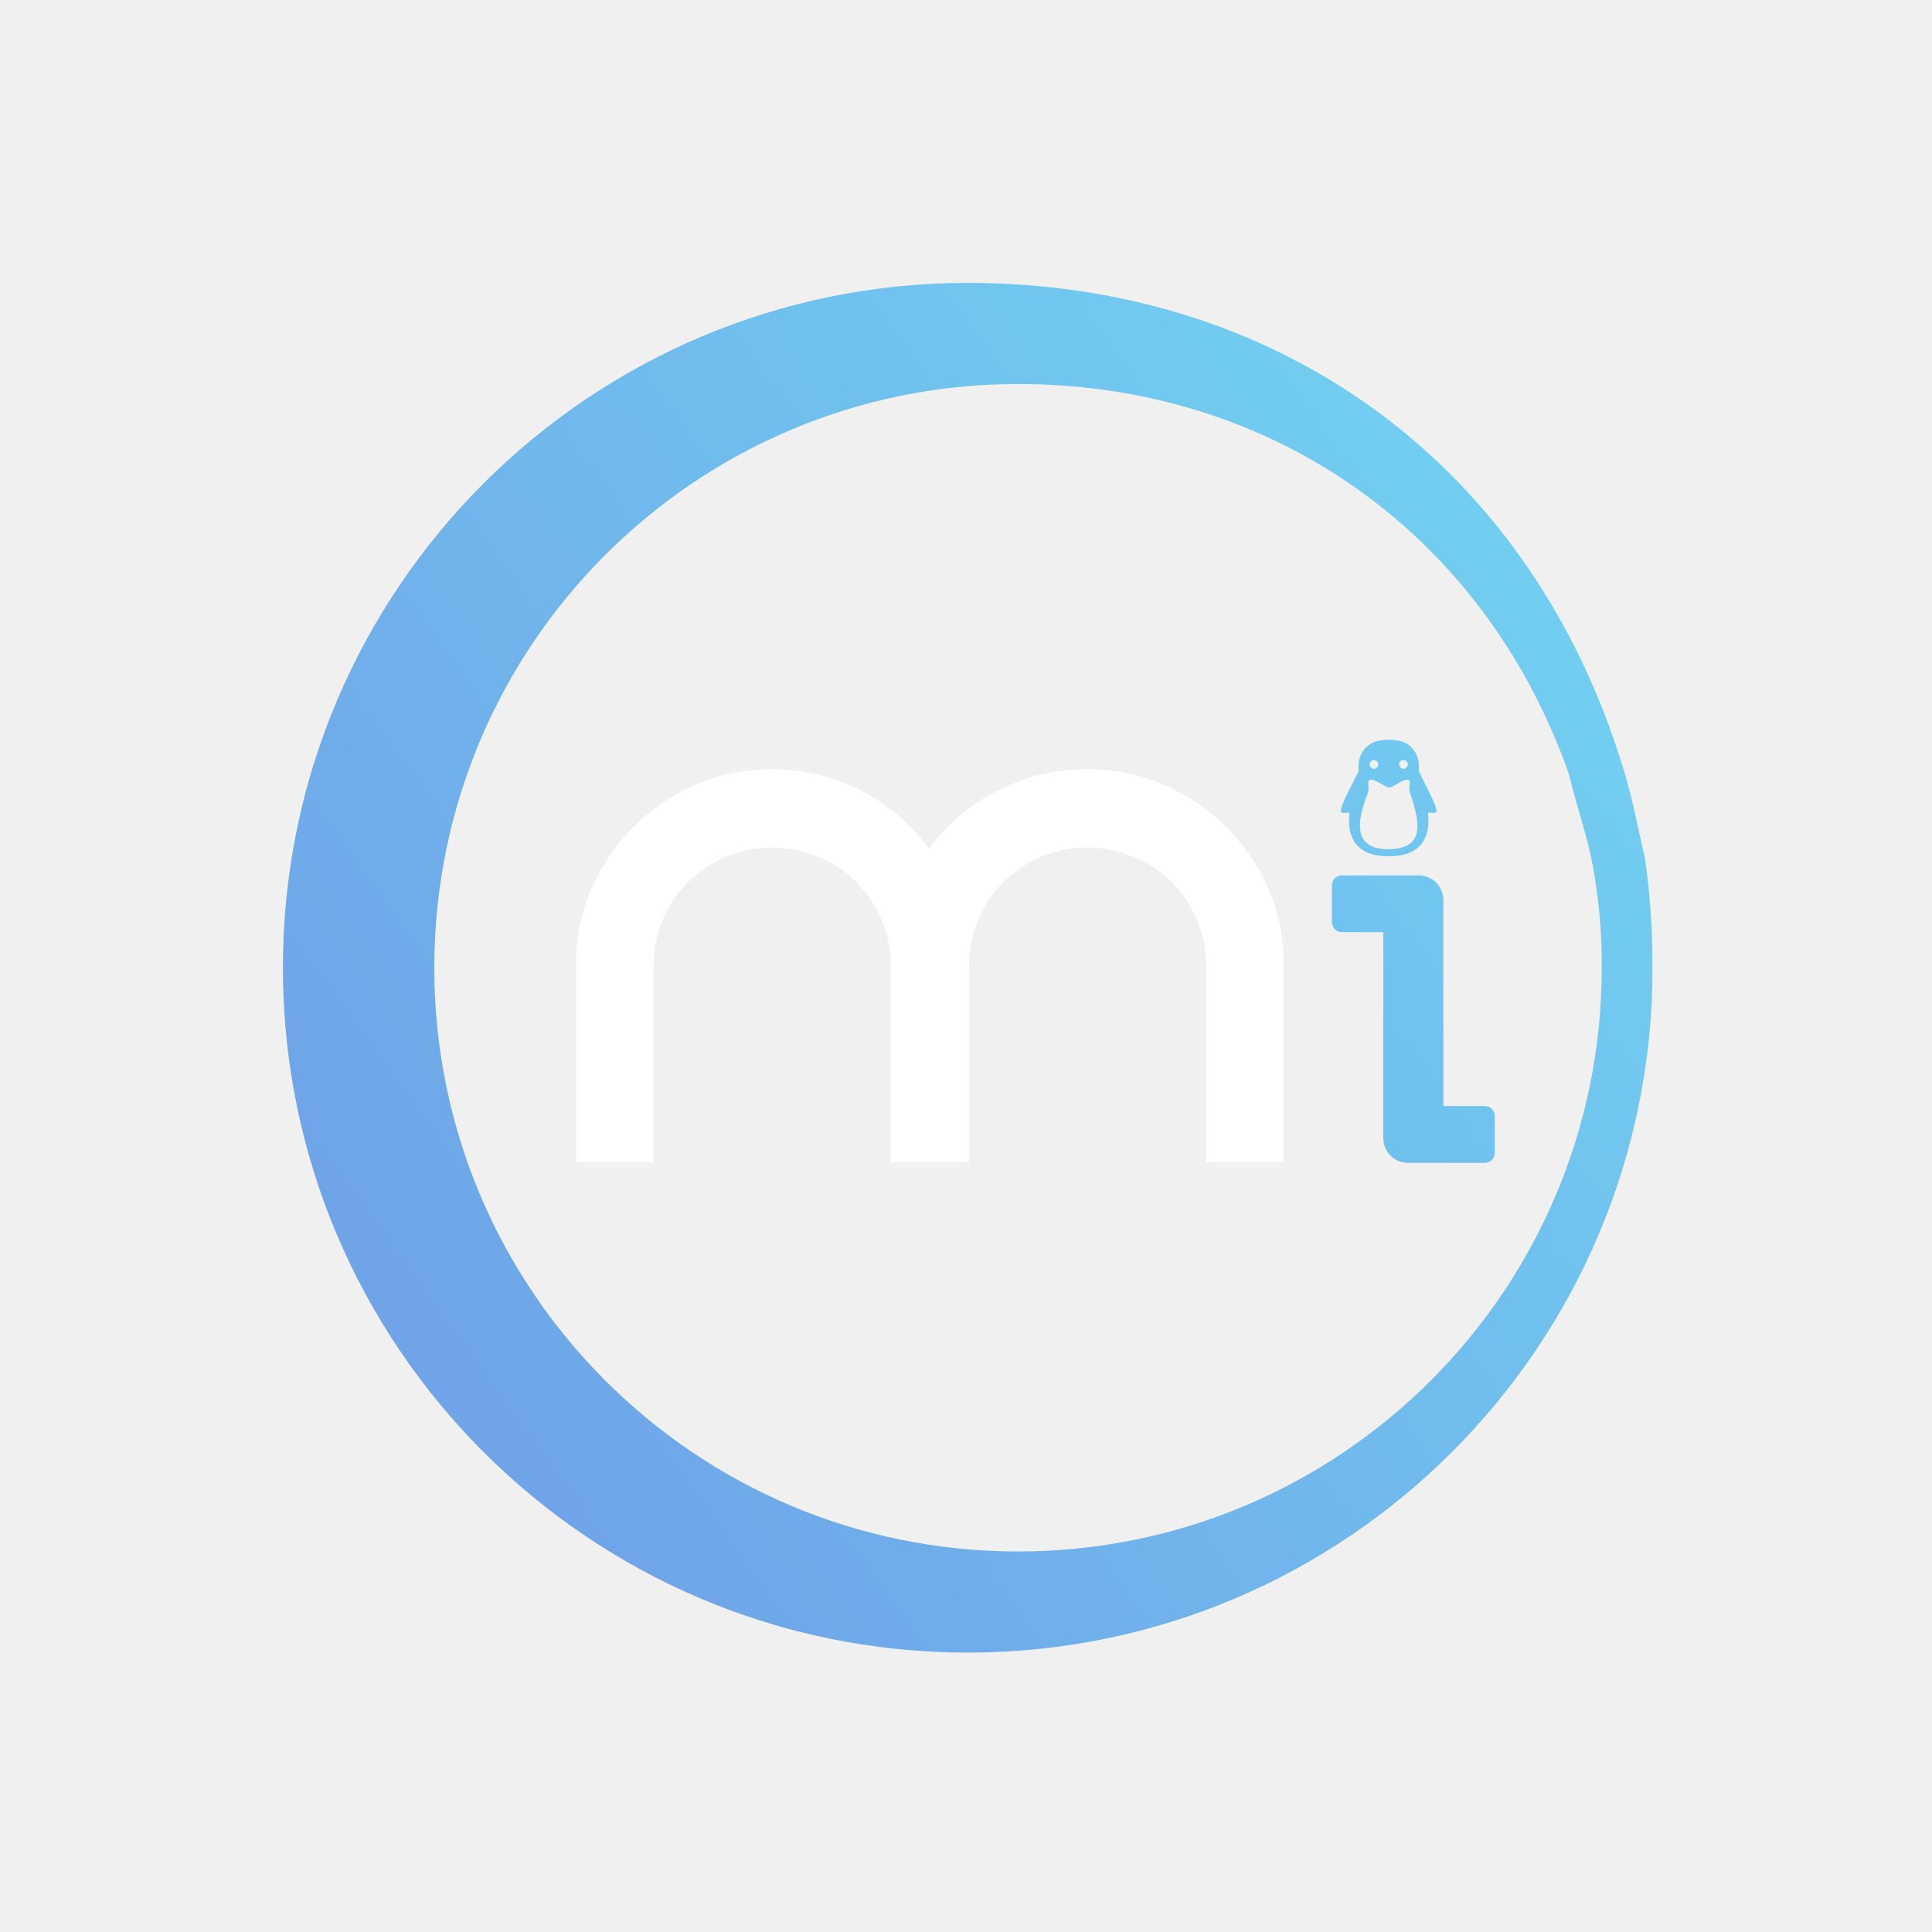
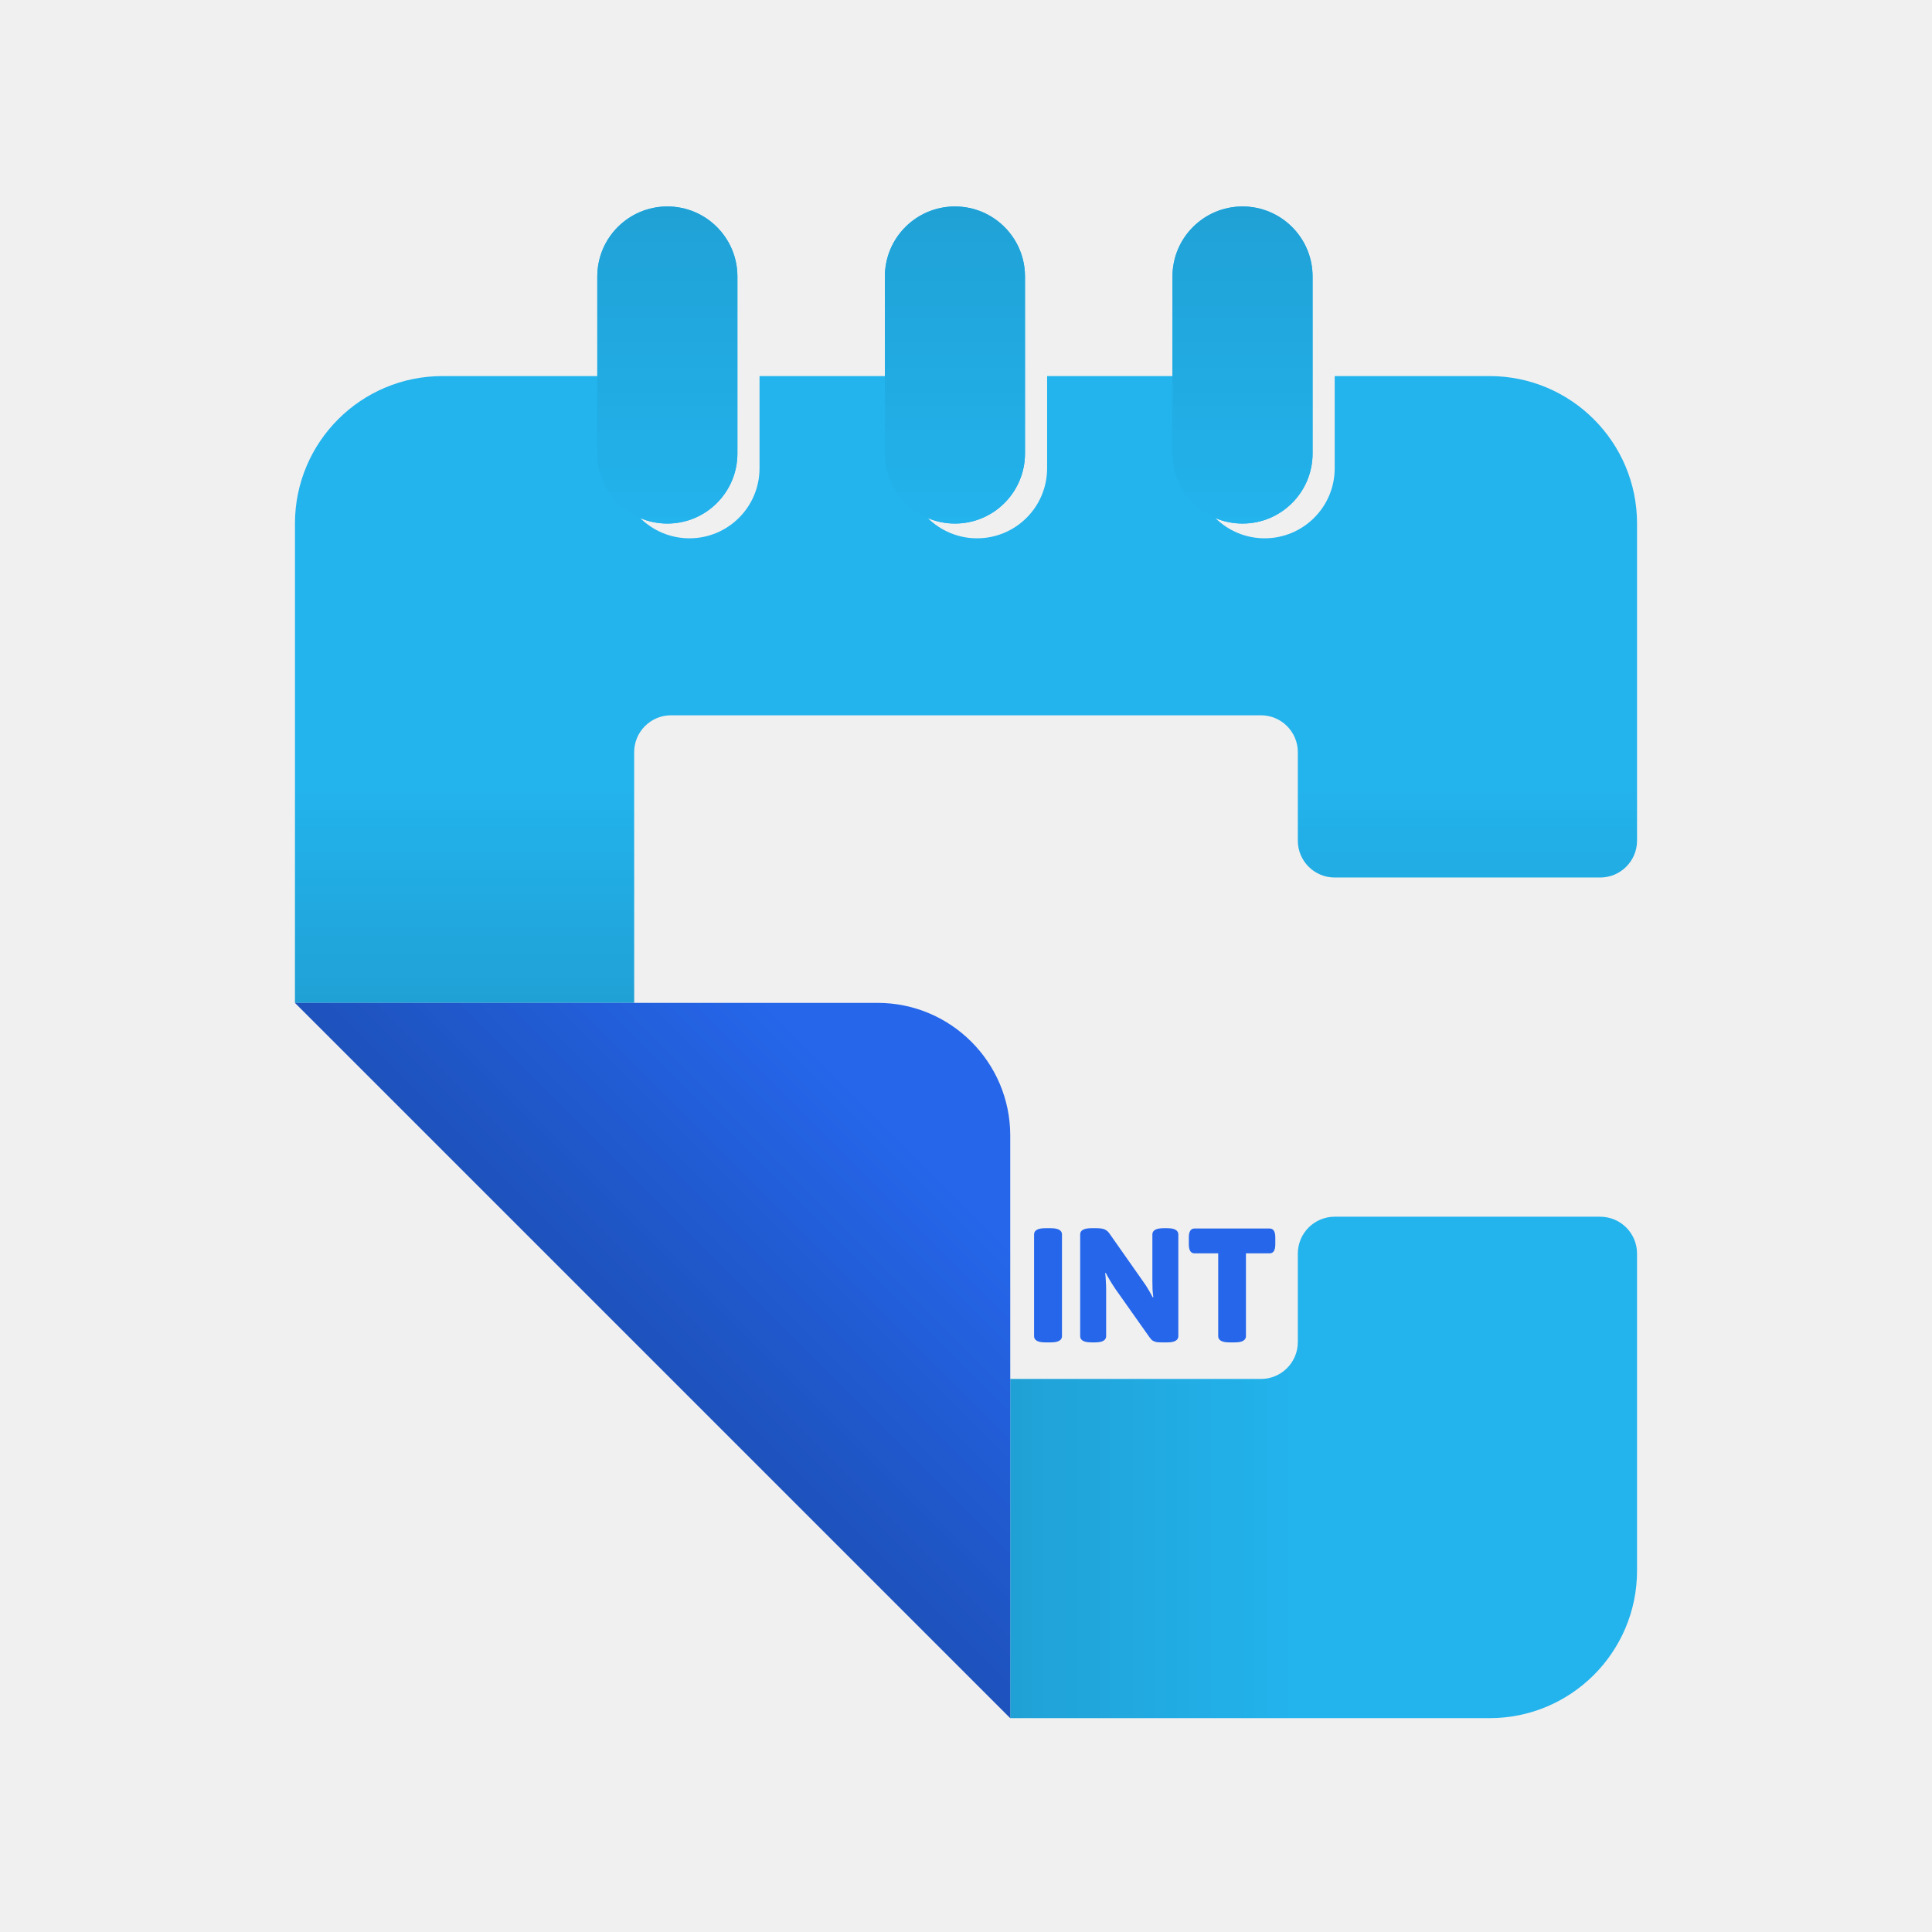
- <svg xmlns="http://www.w3.org/2000/svg" width="280" height="280" viewBox="0 0 280 280" fill="none">
-   <path d="M157.54 111.499C161.501 111.499 165.224 112.211 168.63 113.716C172.036 115.221 175.046 117.202 177.66 119.816C180.274 122.43 182.333 125.361 183.838 128.846C185.343 132.252 186.056 135.975 186.056 139.936V168.452H174.808V139.936C174.808 137.559 174.333 135.341 173.462 133.282C172.59 131.222 171.323 129.4 169.818 127.816C168.234 126.232 166.412 125.044 164.273 124.172C162.134 123.301 159.916 122.826 157.54 122.826C155.164 122.826 152.946 123.301 150.886 124.172C148.827 125.044 147.005 126.311 145.421 127.816C143.836 129.4 142.648 131.222 141.777 133.282C140.906 135.341 140.43 137.559 140.43 139.936V168.452H129.103V139.936C129.103 137.559 128.628 135.341 127.756 133.282C126.885 131.222 125.618 129.4 124.113 127.816C122.528 126.232 120.707 125.044 118.568 124.172C116.429 123.301 114.211 122.826 111.835 122.826C109.459 122.826 107.241 123.301 105.181 124.172C103.122 125.044 101.3 126.311 99.716 127.816C98.131 129.4 96.943 131.222 96.072 133.282C95.2 135.341 94.725 137.559 94.725 139.936V168.452H83.477V139.936C83.477 135.975 84.19 132.252 85.695 128.846C87.2 125.44 89.18 122.43 91.794 119.816C94.408 117.202 97.418 115.221 100.824 113.716C104.31 112.211 107.954 111.499 111.835 111.499C116.588 111.499 120.865 112.528 124.826 114.588C128.786 116.647 132.034 119.499 134.648 122.984C137.262 119.42 140.589 116.647 144.549 114.588C148.589 112.528 152.867 111.499 157.54 111.499Z" fill="white" />
-   <mask id="mask0_208_30" style="mask-type:alpha" maskUnits="userSpaceOnUse" x="41" y="41" width="199" height="199">
-     <path d="M200.473 164.887V135.104H194.532C193.661 135.104 193.027 134.47 193.027 133.599V128.371C193.027 127.499 193.661 126.866 194.532 126.866H205.542C207.602 126.866 209.186 128.45 209.186 130.509V160.293H215.127C215.998 160.293 216.632 160.927 216.632 161.798V167.026C216.632 167.897 215.998 168.531 215.127 168.531H204.117C202.057 168.531 200.473 166.947 200.473 164.887Z" fill="url(#paint0_linear_208_30)" />
-     <path d="M231.267 128.054C231.95 132.781 232.138 136.133 232.138 140.252C232.138 186.987 194.275 224.851 147.54 224.851C100.805 224.851 62.942 186.987 62.942 140.252C62.942 93.517 100.805 55.654 147.54 55.654C184.373 55.654 214.98 77.264 227.306 111.974C228.853 118.253 230.342 121.653 231.267 128.054ZM234.752 109.756C220.812 66.298 184.453 41 140.252 41C85.438 41 41 85.438 41 140.252C41 195.067 85.438 239.505 140.252 239.505C195.067 239.505 239.505 195.067 239.505 140.252C239.505 135.183 239.147 129.374 238.396 124.361C236.973 118.267 236.664 115.715 234.752 109.756Z" fill="url(#paint1_linear_208_30)" />
-     <path d="M205.622 111.657C205.622 111.261 205.859 110.073 204.909 108.726C204.038 107.538 202.77 107.221 201.424 107.221C201.344 107.221 201.344 107.221 201.265 107.221C201.186 107.221 201.107 107.221 201.107 107.221C199.839 107.221 198.493 107.538 197.621 108.726C196.671 110.073 196.909 111.261 196.909 111.657C196.909 112.053 193.978 116.964 194.374 117.677C194.611 118.073 195.562 117.439 195.562 117.994C195.562 118.548 194.611 124.093 201.186 124.093C201.186 124.093 201.186 124.093 201.265 124.093C201.265 124.093 201.265 124.093 201.344 124.093C207.919 124.093 206.968 118.548 206.968 117.994C206.968 117.439 207.919 118.073 208.157 117.677C208.473 116.964 205.622 112.053 205.622 111.657ZM203.404 110.152C203.721 110.152 204.038 110.469 204.038 110.786C204.038 111.103 203.721 111.419 203.404 111.419C203.087 111.419 202.77 111.103 202.77 110.786C202.77 110.469 203.008 110.152 203.404 110.152ZM199.126 110.152C199.443 110.152 199.76 110.469 199.76 110.786C199.76 111.103 199.443 111.419 199.126 111.419C198.81 111.419 198.493 111.103 198.493 110.786C198.493 110.469 198.73 110.152 199.126 110.152ZM204.988 121.558C204.671 122.113 203.879 122.984 201.424 123.064C201.344 123.064 201.344 123.064 201.265 123.064C201.186 123.064 201.186 123.064 201.107 123.064C198.651 123.064 197.938 122.113 197.542 121.558C196.512 119.816 197.463 116.885 198.255 114.905C198.572 114.113 197.938 113.083 198.651 113.004H198.73C199.364 113.004 200.631 113.954 201.186 114.113C201.265 114.113 201.265 114.113 201.344 114.113C201.424 114.113 201.424 114.113 201.503 114.113C202.057 113.954 203.404 112.924 203.958 113.004C204.671 113.083 204.038 114.113 204.354 114.905C204.988 116.885 206.018 119.816 204.988 121.558Z" fill="#71CFF1" />
-   </mask>
-   <g mask="url(#mask0_208_30)">
-     <path d="M40.683 35.218H239.505V239.584H40.683V35.218Z" fill="url(#paint2_linear_208_30)" />
-   </g>
+ <svg xmlns="http://www.w3.org/2000/svg" width="262" height="262" viewBox="0 0 262 262" fill="none">
+   <path fill-rule="evenodd" clip-rule="evenodd" d="M40 136V71C40 59.954 48.954 51 60 51H81V37.5C81 32.253 85.253 28 90.5 28C95.747 28 100 32.253 100 37.5V61.5C100 66.747 95.747 71 90.5 71C89.2 71 87.961 70.738 86.833 70.266C88.548 71.956 90.902 73 93.5 73C98.747 73 103 68.747 103 63.5V51H120V37.5C120 32.253 124.253 28 129.5 28C134.747 28 139 32.253 139 37.5V61.5C139 66.747 134.747 71 129.5 71C128.2 71 126.961 70.738 125.833 70.266C127.548 71.956 129.902 73 132.5 73C137.747 73 142 68.747 142 63.5V51H159V37.5C159 32.253 163.253 28 168.5 28C173.747 28 178 32.253 178 37.5V61.5C178 66.747 173.747 71 168.5 71C167.2 71 165.961 70.738 164.833 70.266C166.548 71.956 168.902 73 171.5 73C176.747 73 181 68.747 181 63.5V51H202C213.046 51 222 59.954 222 71V114C222 116.761 219.761 119 217 119H181C178.239 119 176 116.761 176 114V102C176 99.239 173.761 97 171 97H91C88.239 97 86 99.239 86 102V136H40Z" fill="#23B3ED" />
+   <path fill-rule="evenodd" clip-rule="evenodd" d="M40 136V71C40 59.954 48.954 51 60 51H81V37.5C81 32.253 85.253 28 90.5 28C95.747 28 100 32.253 100 37.5V61.5C100 66.747 95.747 71 90.5 71C89.2 71 87.961 70.738 86.833 70.266C88.548 71.956 90.902 73 93.5 73C98.747 73 103 68.747 103 63.5V51H120V37.5C120 32.253 124.253 28 129.5 28C134.747 28 139 32.253 139 37.5V61.5C139 66.747 134.747 71 129.5 71C128.2 71 126.961 70.738 125.833 70.266C127.548 71.956 129.902 73 132.5 73C137.747 73 142 68.747 142 63.5V51H159V37.5C159 32.253 163.253 28 168.5 28C173.747 28 178 32.253 178 37.5V61.5C178 66.747 173.747 71 168.5 71C167.2 71 165.961 70.738 164.833 70.266C166.548 71.956 168.902 73 171.5 73C176.747 73 181 68.747 181 63.5V51H202C213.046 51 222 59.954 222 71V114C222 116.761 219.761 119 217 119H181C178.239 119 176 116.761 176 114V102C176 99.239 173.761 97 171 97H91C88.239 97 86 99.239 86 102V136H40Z" fill="url(#paint0_linear_10_161)" fill-opacity="0.1" />
+   <path d="M202 233H137V187H171C173.761 187 176 184.761 176 182V170C176 167.239 178.239 165 181 165H217C219.761 165 222 167.239 222 170V213C222 224.046 213.046 233 202 233Z" fill="#23B3ED" />
+   <path d="M202 233H137V187H171C173.761 187 176 184.761 176 182V170C176 167.239 178.239 165 181 165H217C219.761 165 222 167.239 222 170V213C222 224.046 213.046 233 202 233Z" fill="url(#paint1_linear_10_161)" fill-opacity="0.1" />
+   <path d="M40 136H119C128.941 136 137 144.059 137 154V233L40 136Z" fill="#2566EB" />
+   <path d="M40 136H119C128.941 136 137 144.059 137 154V233L40 136Z" fill="url(#paint2_linear_10_161)" fill-opacity="0.2" />
+   <path d="M141.794 182.044C141.251 182.044 140.855 181.971 140.606 181.824C140.357 181.677 140.232 181.472 140.232 181.208V167.392C140.232 167.128 140.357 166.923 140.606 166.776C140.855 166.629 141.251 166.556 141.794 166.556H142.454C142.997 166.556 143.393 166.629 143.642 166.776C143.891 166.923 144.016 167.128 144.016 167.392V181.208C144.016 181.472 143.891 181.677 143.642 181.824C143.393 181.971 142.997 182.044 142.454 182.044H141.794ZM148.046 182.044C147.504 182.044 147.108 181.971 146.858 181.824C146.609 181.677 146.484 181.472 146.484 181.208V167.392C146.484 167.113 146.609 166.908 146.858 166.776C147.108 166.629 147.504 166.556 148.046 166.556H148.662C149 166.556 149.271 166.578 149.476 166.622C149.696 166.666 149.887 166.747 150.048 166.864C150.21 166.967 150.371 167.143 150.532 167.392L155.042 173.816C155.292 174.153 155.534 174.527 155.768 174.938C156.003 175.334 156.186 175.664 156.318 175.928L156.406 175.906C156.362 175.627 156.326 175.283 156.296 174.872C156.282 174.461 156.274 174.058 156.274 173.662V167.392C156.274 167.128 156.399 166.923 156.648 166.776C156.898 166.629 157.294 166.556 157.836 166.556H158.232C158.79 166.556 159.186 166.629 159.42 166.776C159.67 166.923 159.794 167.128 159.794 167.392V181.208C159.794 181.472 159.67 181.677 159.42 181.824C159.186 181.971 158.79 182.044 158.232 182.044H157.616C157.308 182.044 157.044 182.029 156.824 182C156.619 181.956 156.436 181.883 156.274 181.78C156.128 181.663 155.981 181.494 155.834 181.274L151.236 174.762C150.987 174.395 150.745 174.014 150.51 173.618C150.276 173.222 150.092 172.892 149.96 172.628L149.872 172.65C149.916 172.929 149.946 173.273 149.96 173.684C149.99 174.095 150.004 174.505 150.004 174.916V181.208C150.004 181.472 149.88 181.677 149.63 181.824C149.396 181.971 149 182.044 148.442 182.044H148.046ZM166.763 182.044C166.22 182.044 165.824 181.971 165.575 181.824C165.326 181.677 165.201 181.472 165.201 181.208V169.966H161.989C161.476 169.966 161.219 169.555 161.219 168.734V167.81C161.219 167.003 161.476 166.6 161.989 166.6H172.175C172.688 166.6 172.945 167.003 172.945 167.81V168.734C172.945 169.555 172.688 169.966 172.175 169.966H168.963V181.208C168.963 181.472 168.838 181.677 168.589 181.824C168.354 181.971 167.958 182.044 167.401 182.044H166.763Z" fill="#2566EB" />
+   <rect x="81" y="28" width="19" height="43" rx="9.5" fill="#23B3ED" />
+   <rect x="81" y="28" width="19" height="43" rx="9.5" fill="url(#paint3_linear_10_161)" fill-opacity="0.1" />
+   <rect x="120" y="28" width="19" height="43" rx="9.5" fill="#23B3ED" />
+   <rect x="120" y="28" width="19" height="43" rx="9.5" fill="url(#paint4_linear_10_161)" fill-opacity="0.1" />
+   <rect x="159" y="28" width="19" height="43" rx="9.5" fill="#23B3ED" />
+   <rect x="159" y="28" width="19" height="43" rx="9.5" fill="url(#paint5_linear_10_161)" fill-opacity="0.1" />
  <defs>
-     <linearGradient id="paint0_linear_208_30" x1="205.012" y1="168.331" x2="204.629" y2="126.913" gradientUnits="userSpaceOnUse">
-       <stop stop-color="#6FA3E8" />
-       <stop offset="1" stop-color="#71CFF1" />
+     <linearGradient id="paint0_linear_10_161" x1="69" y1="107" x2="69" y2="136" gradientUnits="userSpaceOnUse">
+       <stop stop-opacity="0" />
+       <stop offset="1" />
    </linearGradient>
-     <linearGradient id="paint1_linear_208_30" x1="40.915" y1="140.225" x2="239.473" y2="140.225" gradientUnits="userSpaceOnUse">
-       <stop stop-color="#6FA3E8" />
-       <stop offset="1" stop-color="#71CFF1" />
+     <linearGradient id="paint1_linear_10_161" x1="175.5" y1="199" x2="137" y2="199" gradientUnits="userSpaceOnUse">
+       <stop stop-opacity="0" />
+       <stop offset="1" />
    </linearGradient>
-     <linearGradient id="paint2_linear_208_30" x1="59.298" y1="203.939" x2="226.831" y2="82.745" gradientUnits="userSpaceOnUse">
-       <stop stop-color="#6FA3E8" />
-       <stop offset="1" stop-color="#71CFF1" />
+     <linearGradient id="paint2_linear_10_161" x1="121.5" y1="152.5" x2="89" y2="185" gradientUnits="userSpaceOnUse">
+       <stop stop-opacity="0" />
+       <stop offset="1" />
+     </linearGradient>
+     <linearGradient id="paint3_linear_10_161" x1="90.5" y1="28" x2="90.5" y2="71" gradientUnits="userSpaceOnUse">
+       <stop />
+       <stop offset="1" stop-opacity="0" />
+     </linearGradient>
+     <linearGradient id="paint4_linear_10_161" x1="129.5" y1="28" x2="129.5" y2="71" gradientUnits="userSpaceOnUse">
+       <stop />
+       <stop offset="1" stop-opacity="0" />
+     </linearGradient>
+     <linearGradient id="paint5_linear_10_161" x1="168.5" y1="28" x2="168.5" y2="71" gradientUnits="userSpaceOnUse">
+       <stop />
+       <stop offset="1" stop-opacity="0" />
    </linearGradient>
  </defs>
</svg>
